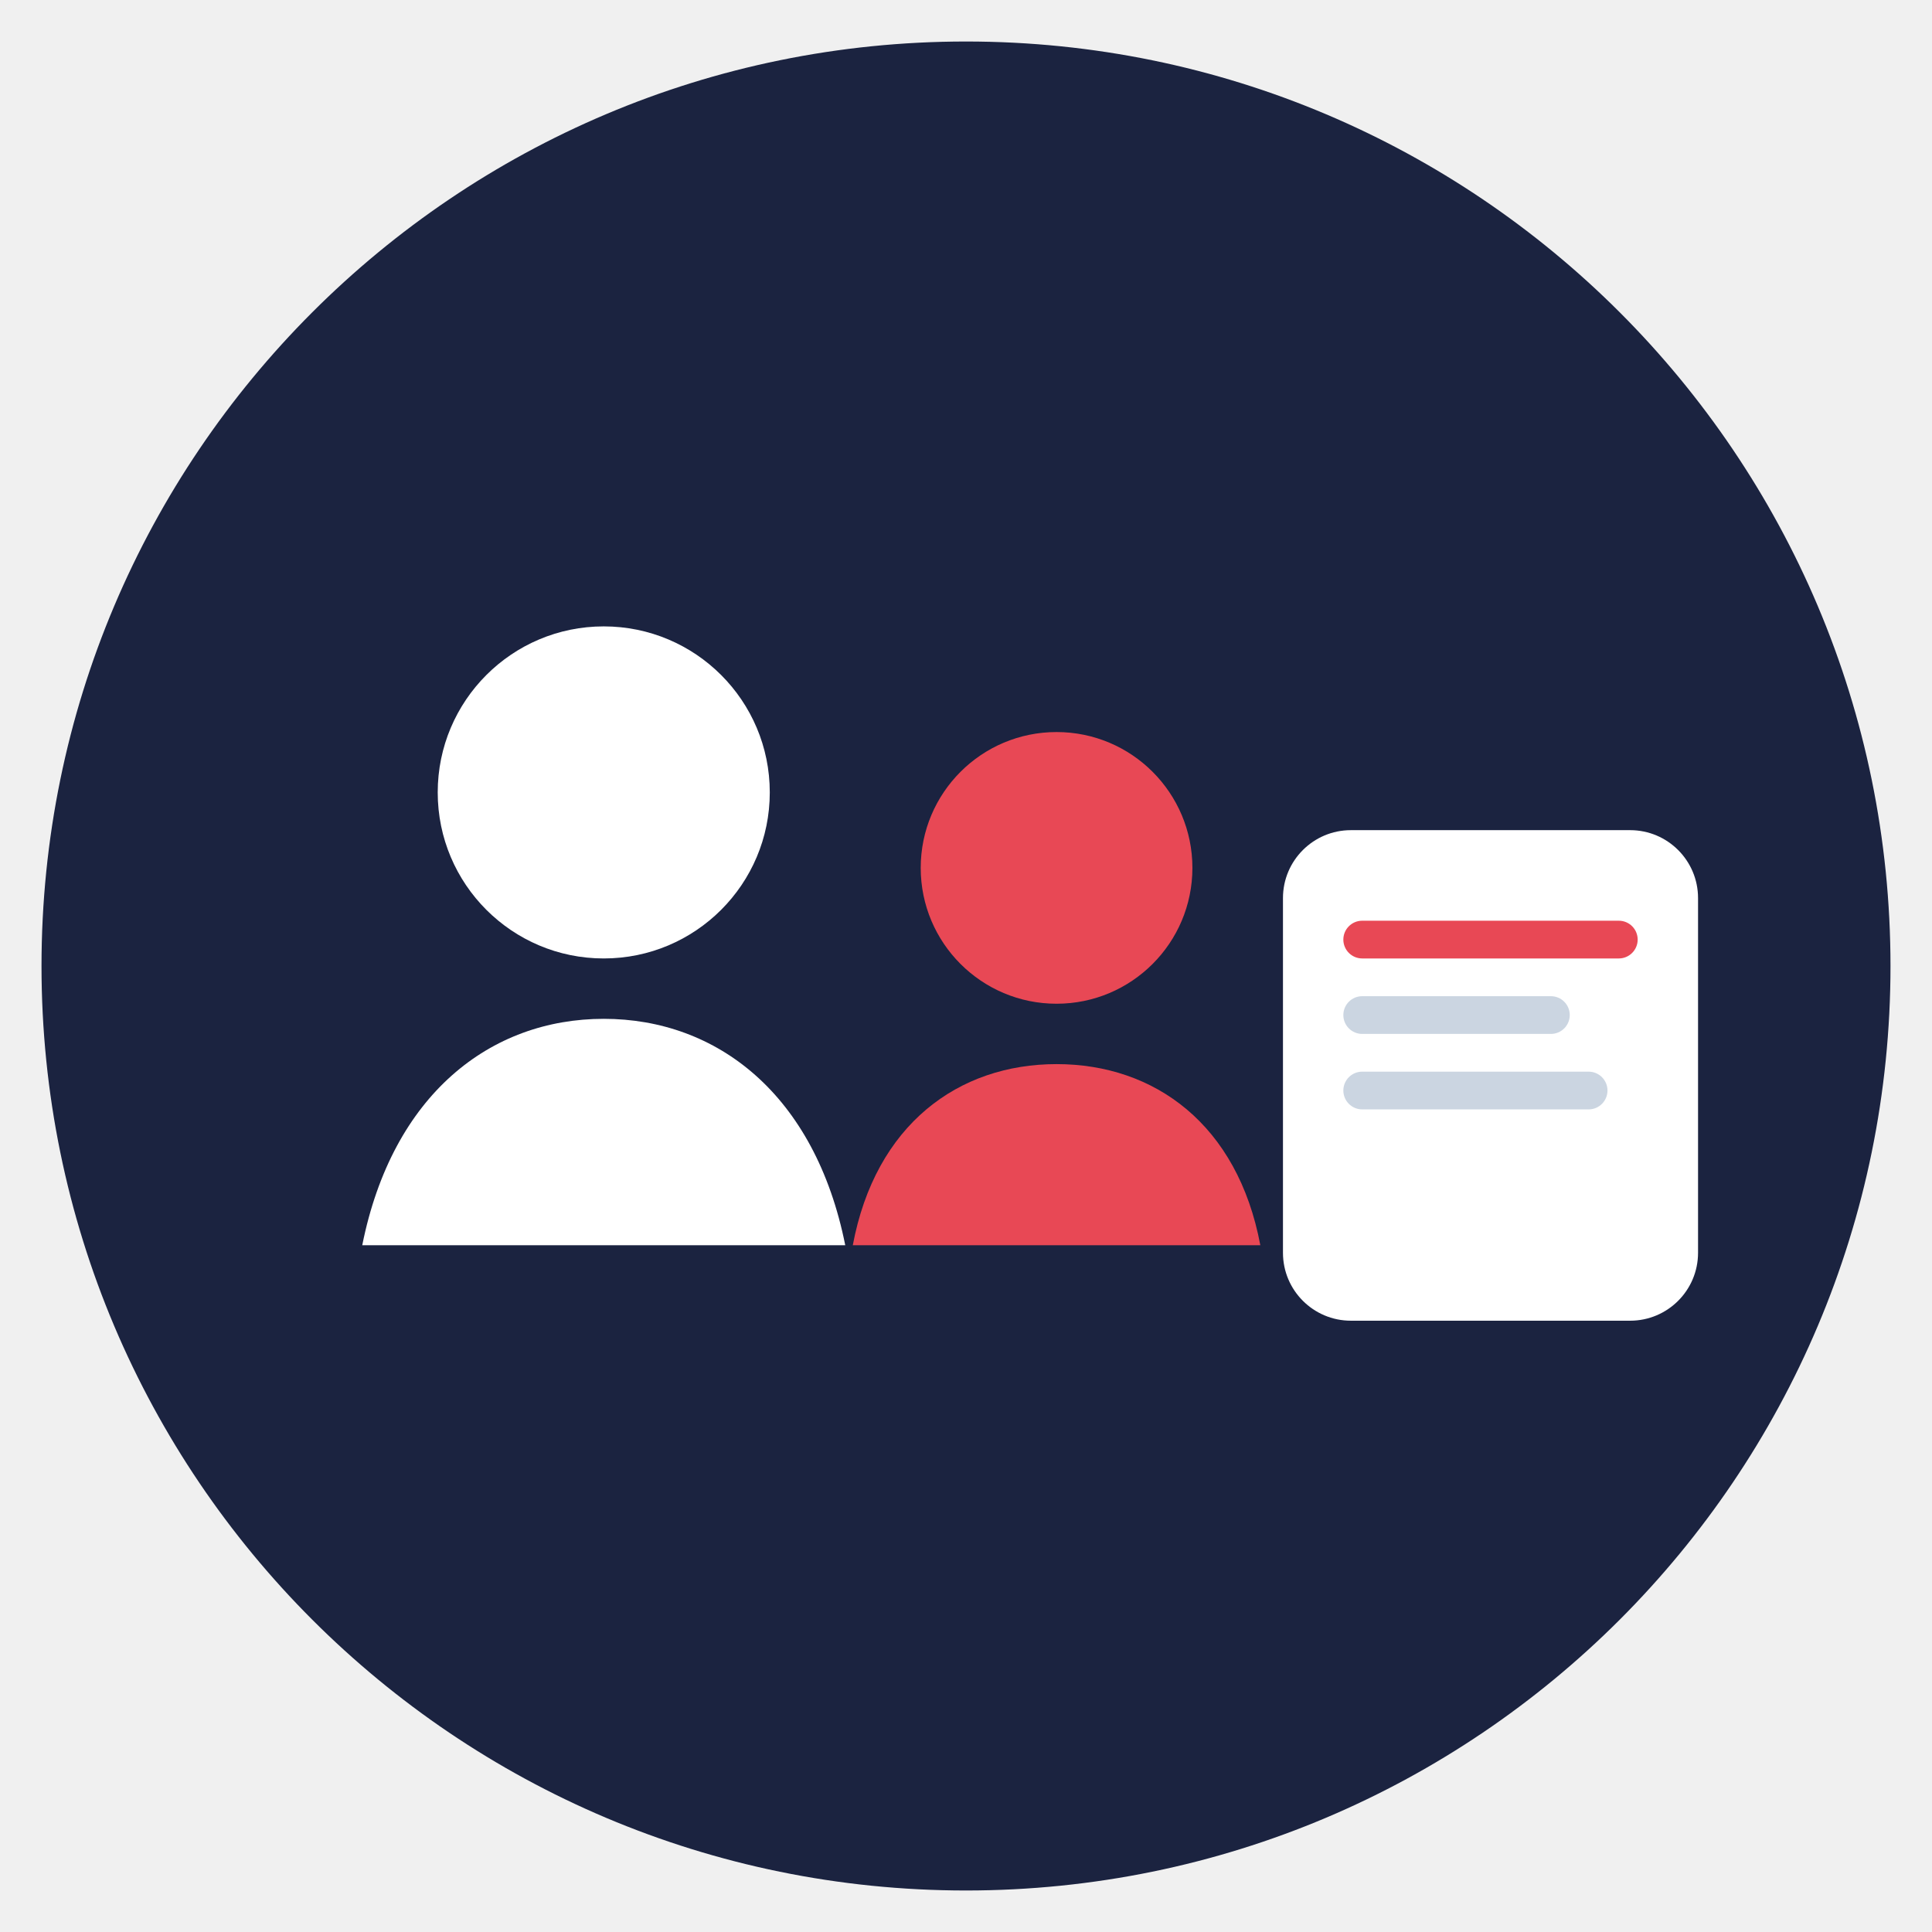
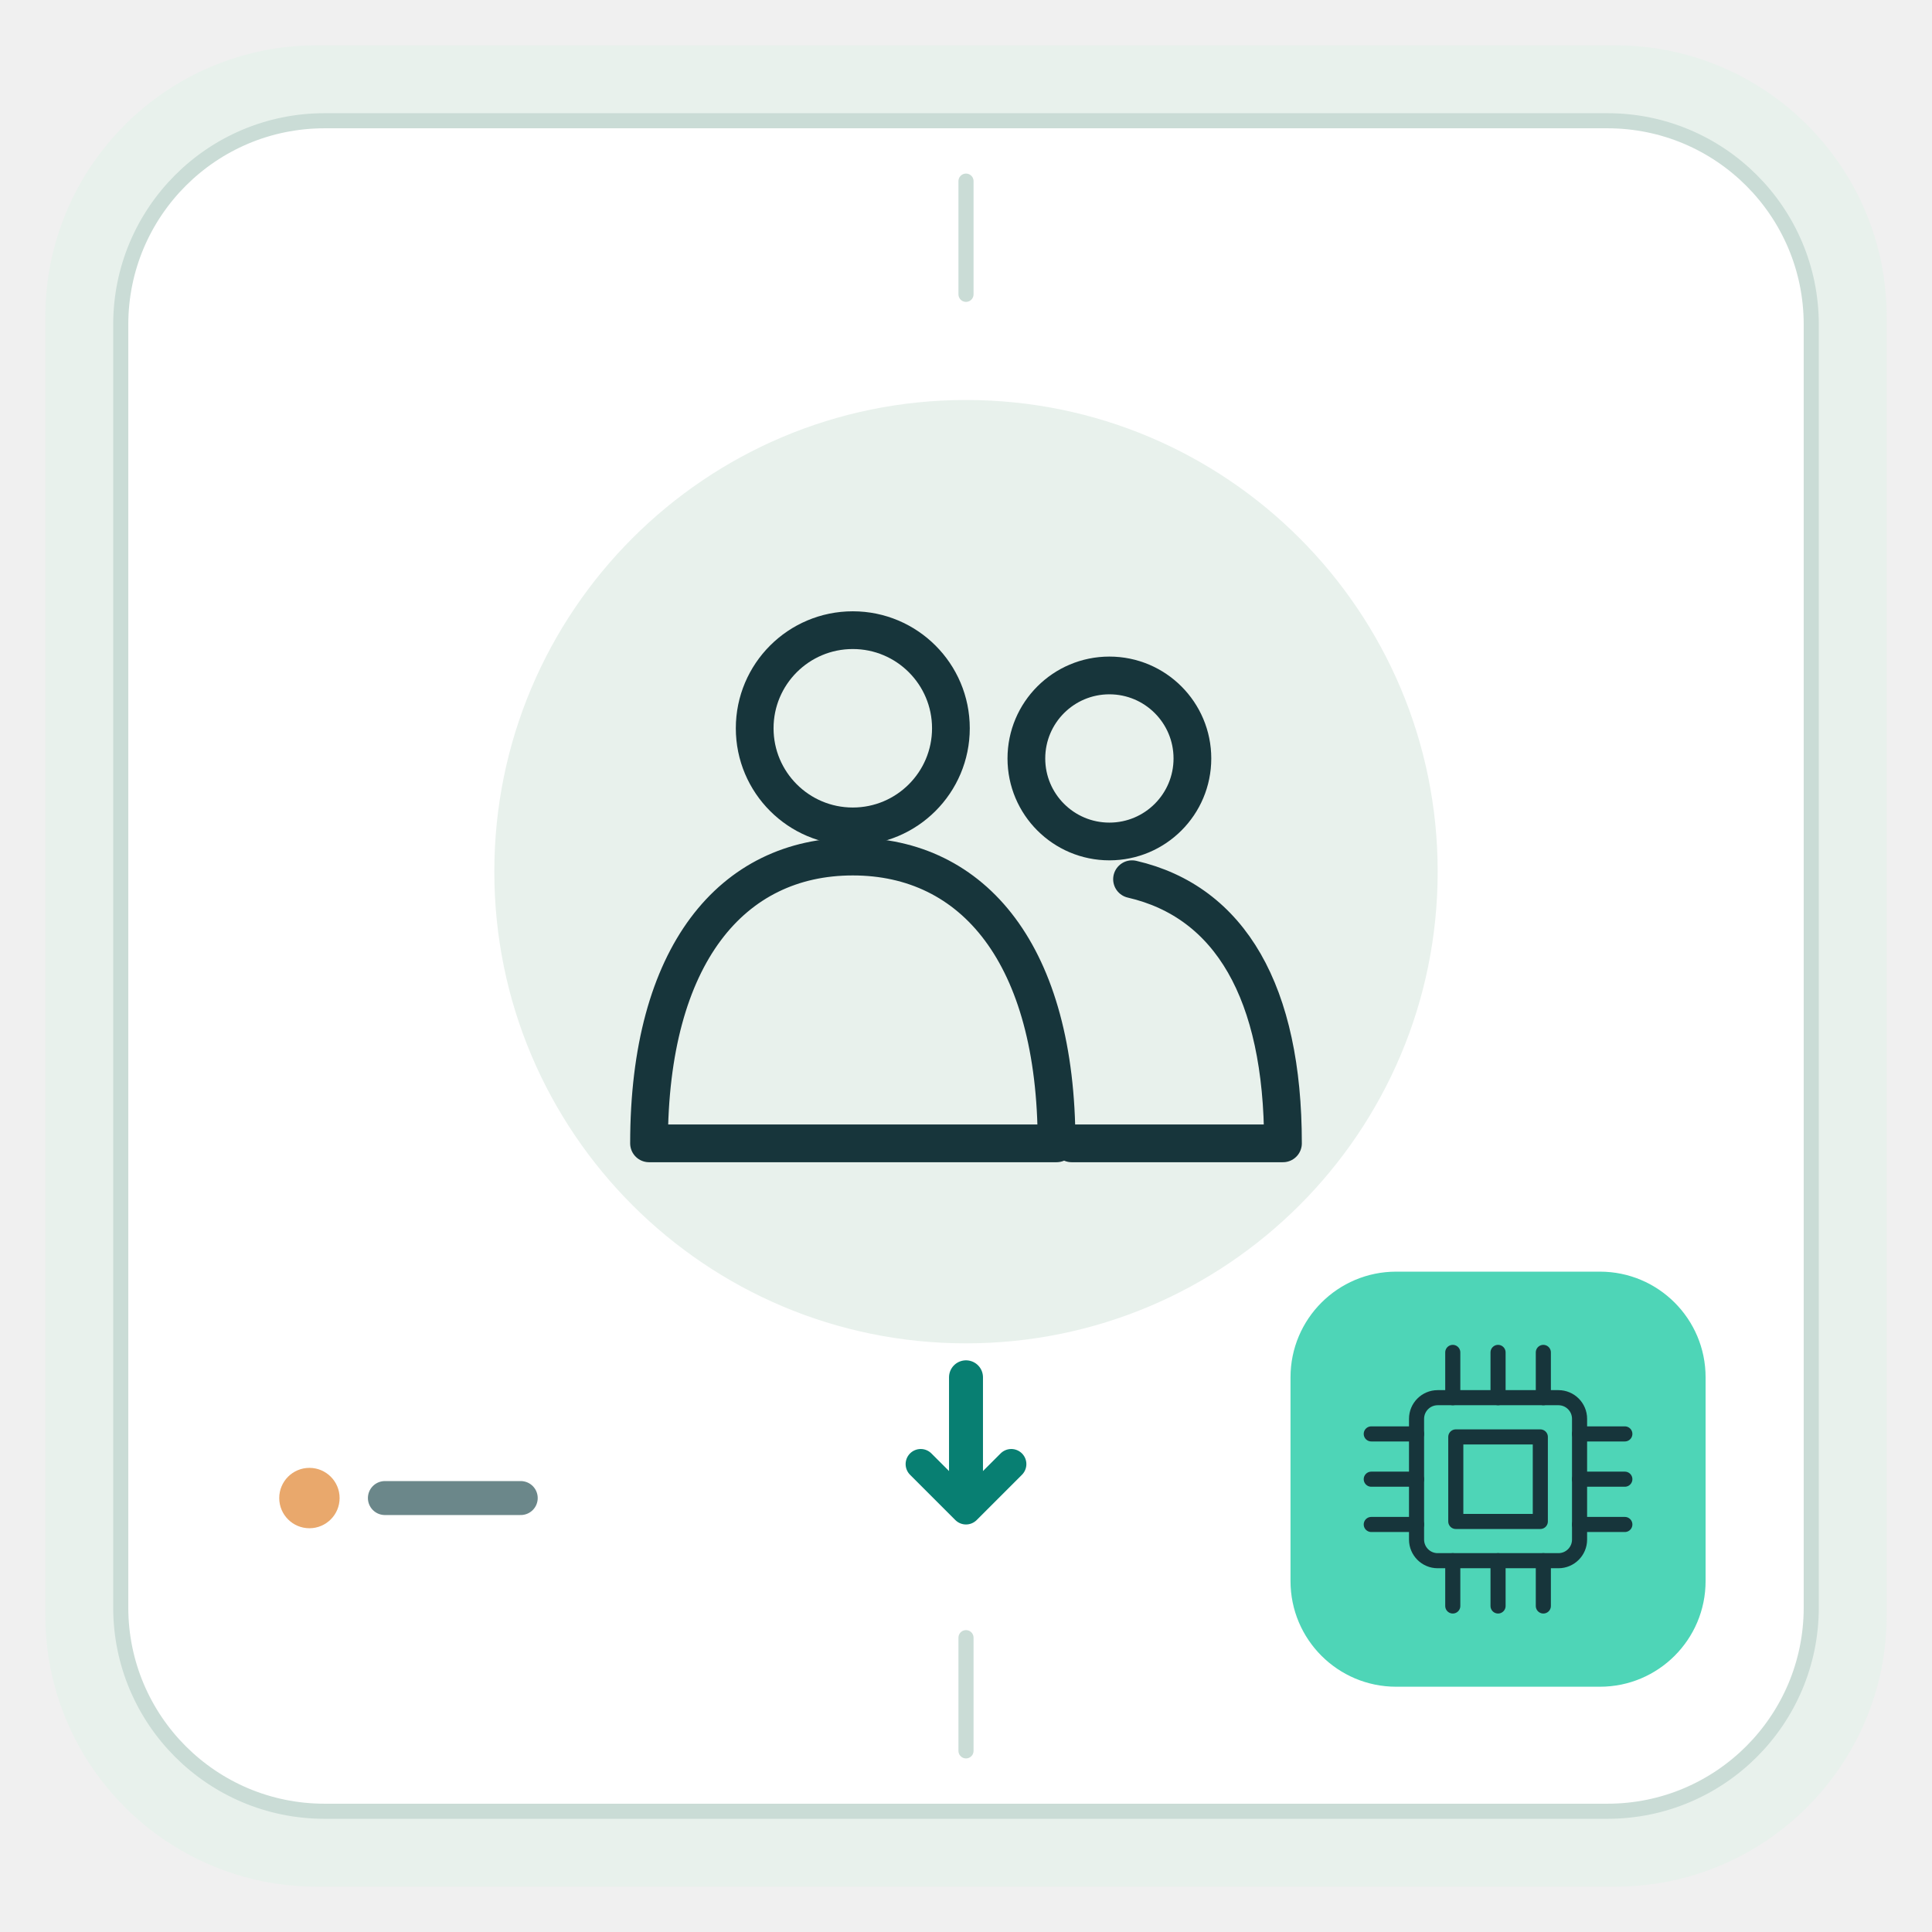
<svg xmlns="http://www.w3.org/2000/svg" viewBox="0 0 512 512" role="img" aria-labelledby="title description">
-   <circle cx="256" cy="256" r="245" fill="#1B2340" />
-   <circle cx="160" cy="210" r="44" fill="#FFFFFF" />
-   <path d="M96 330c8-40 34-60 64-60s56 20 64 60z" fill="#FFFFFF" />
-   <circle cx="280" cy="230" r="36" fill="#E84855" />
-   <path d="M226 330c6-32 28-48 54-48s48 16 54 48z" fill="#E84855" />
-   <rect x="340" y="220" width="110" height="130" rx="18" fill="#FFFFFF" />
-   <rect x="356" y="244" width="78" height="10" rx="5" fill="#E84855" />
-   <rect x="356" y="264" width="60" height="10" rx="5" fill="#CBD5E1" />
-   <rect x="356" y="284" width="70" height="10" rx="5" fill="#CBD5E1" />
+   <rect x="12" y="12" width="488" height="488" rx="72" fill="#E8F1EC" />
+   <rect x="32" y="32" width="448" height="448" rx="54" fill="#FFFFFF" stroke="#CADCD6" stroke-width="4" />
+   <path d="M256 48v30M256 434v30" stroke="#CADCD6" stroke-width="4" stroke-linecap="round" />
+   <circle cx="256" cy="231" r="125" fill="#E8F1EC" />
+   <g transform="translate(156 131) scale(2.00)" fill="none" stroke="#17353B" stroke-width="5" stroke-linecap="round" stroke-linejoin="round">
+     <circle cx="35" cy="31" r="13" />
+     <circle cx="69" cy="35" r="11" />
+     <path d="M8 86c0-25 11-38 27-38s27 13 27 38zm56 0h28c0-20-7-32-20-35" />
+   </g>
+   <path d="M256 365v34" stroke="#087F72" stroke-width="9" stroke-linecap="round" />
+   <path d="m244 388 12 12 12-12" fill="none" stroke="#087F72" stroke-width="8" stroke-linecap="round" stroke-linejoin="round" />
+   <rect x="342" y="337" width="110" height="110" rx="28" fill="#4ED5B7" />
+   <g transform="translate(357 352) scale(0.80)" fill="none" stroke="#17353B" stroke-width="5" stroke-linecap="round" stroke-linejoin="round">
+     <rect x="23" y="23" width="54" height="54" rx="7" />
+     <path d="M36 36h28v28H36zM35 8v15m15-15v15m15-15v15M35 77v15m15-15v15m15-15v15M8 35h15M8 50h15M8 65h15m54-30h15m-15 15h15m-15 15h15" />
+   </g>
+   <circle cx="82" cy="397" r="8" fill="#E9A86C" />
+   <path d="M102 397h36" stroke="#6B878A" stroke-width="9" stroke-linecap="round" />
</svg>
